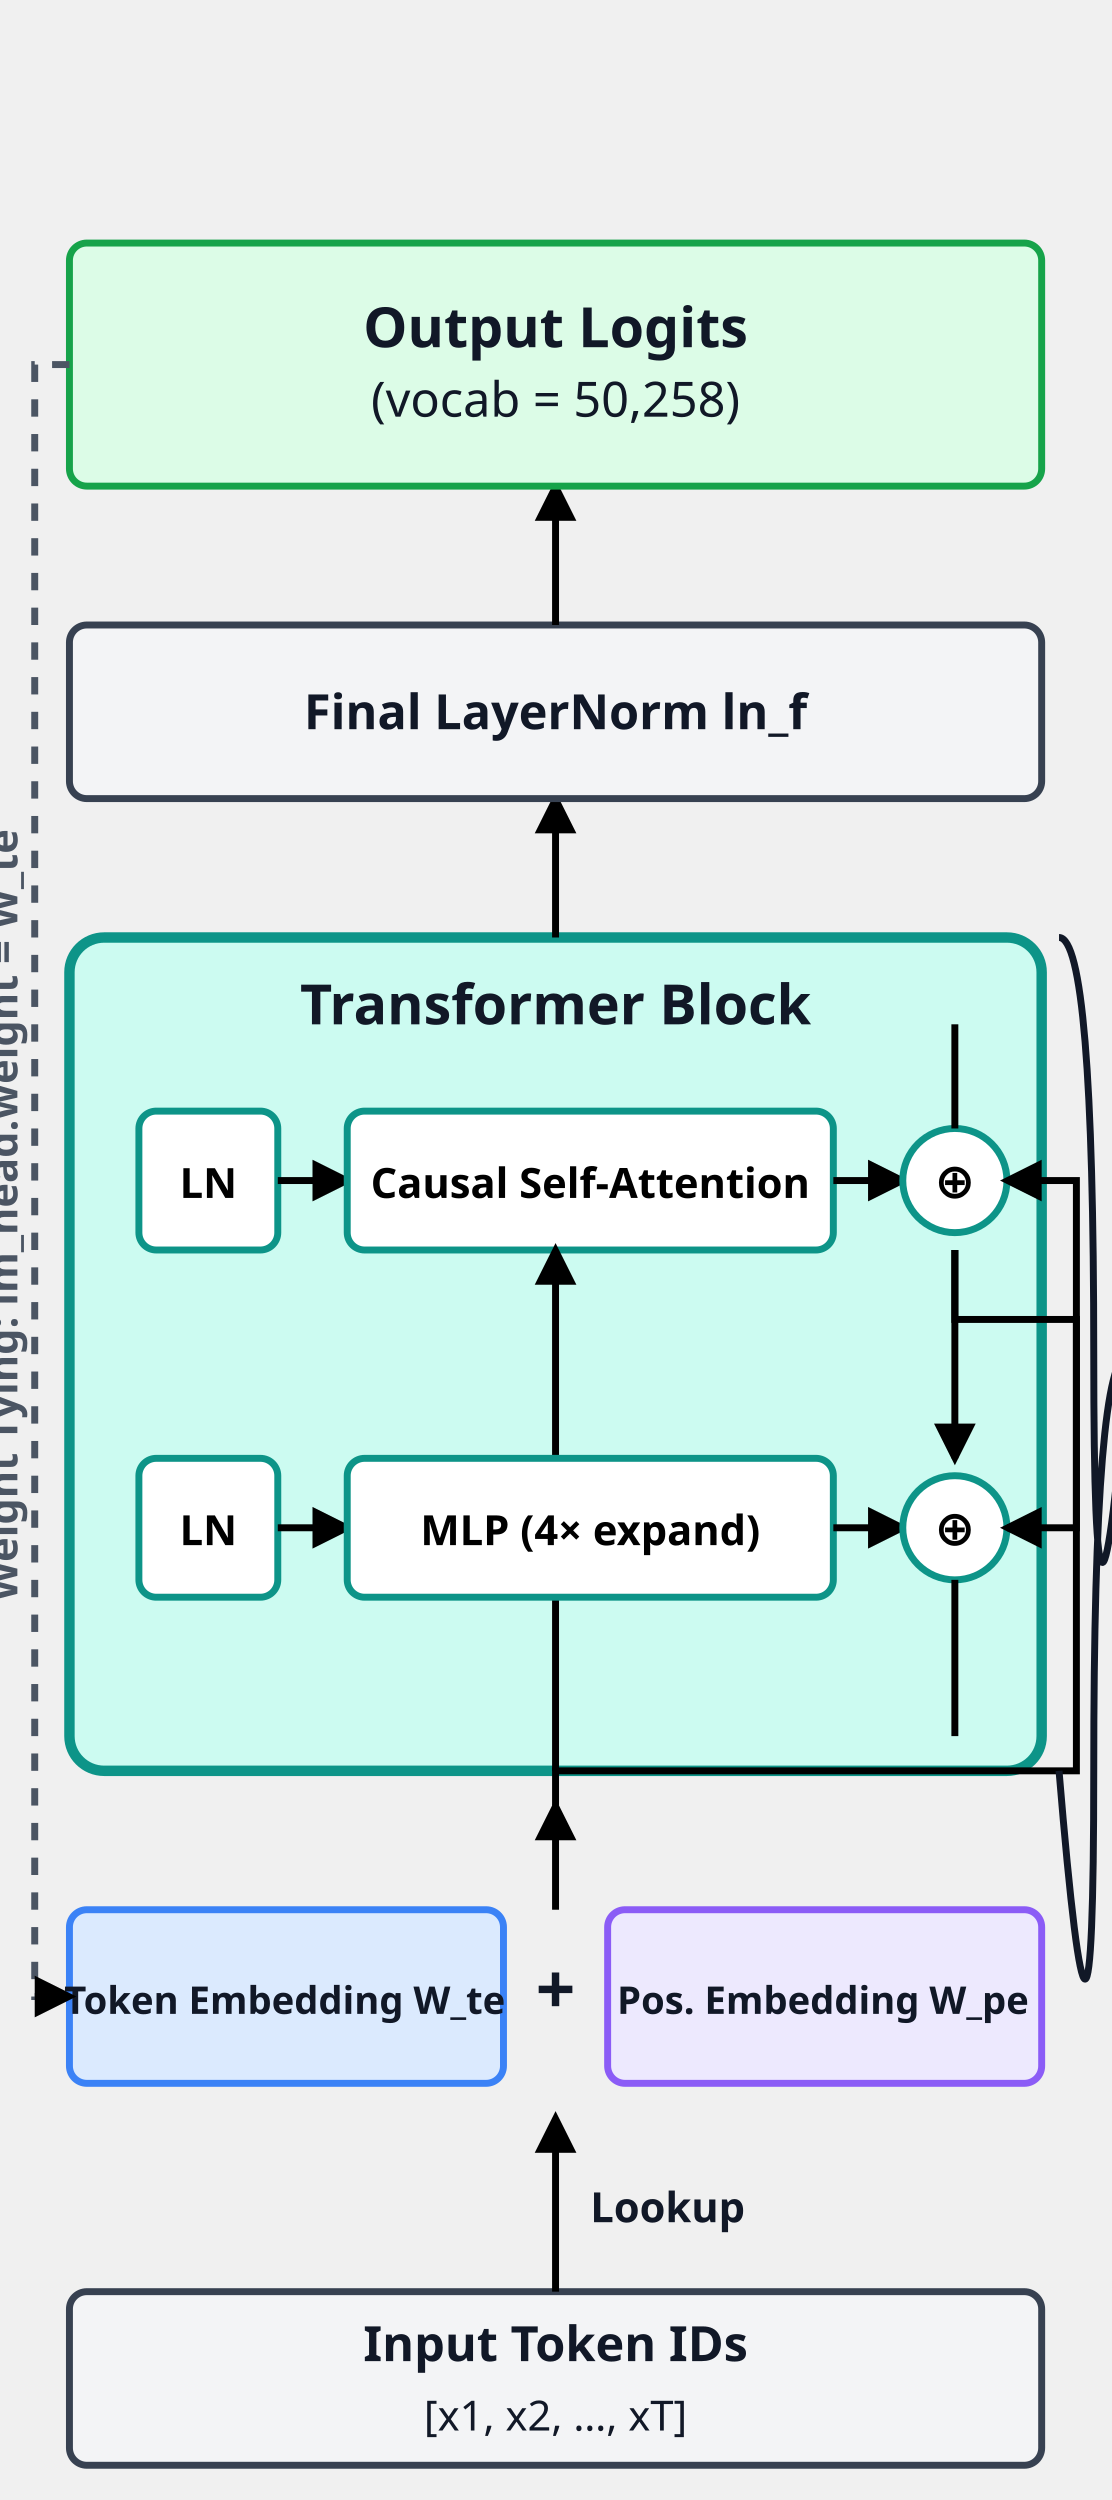
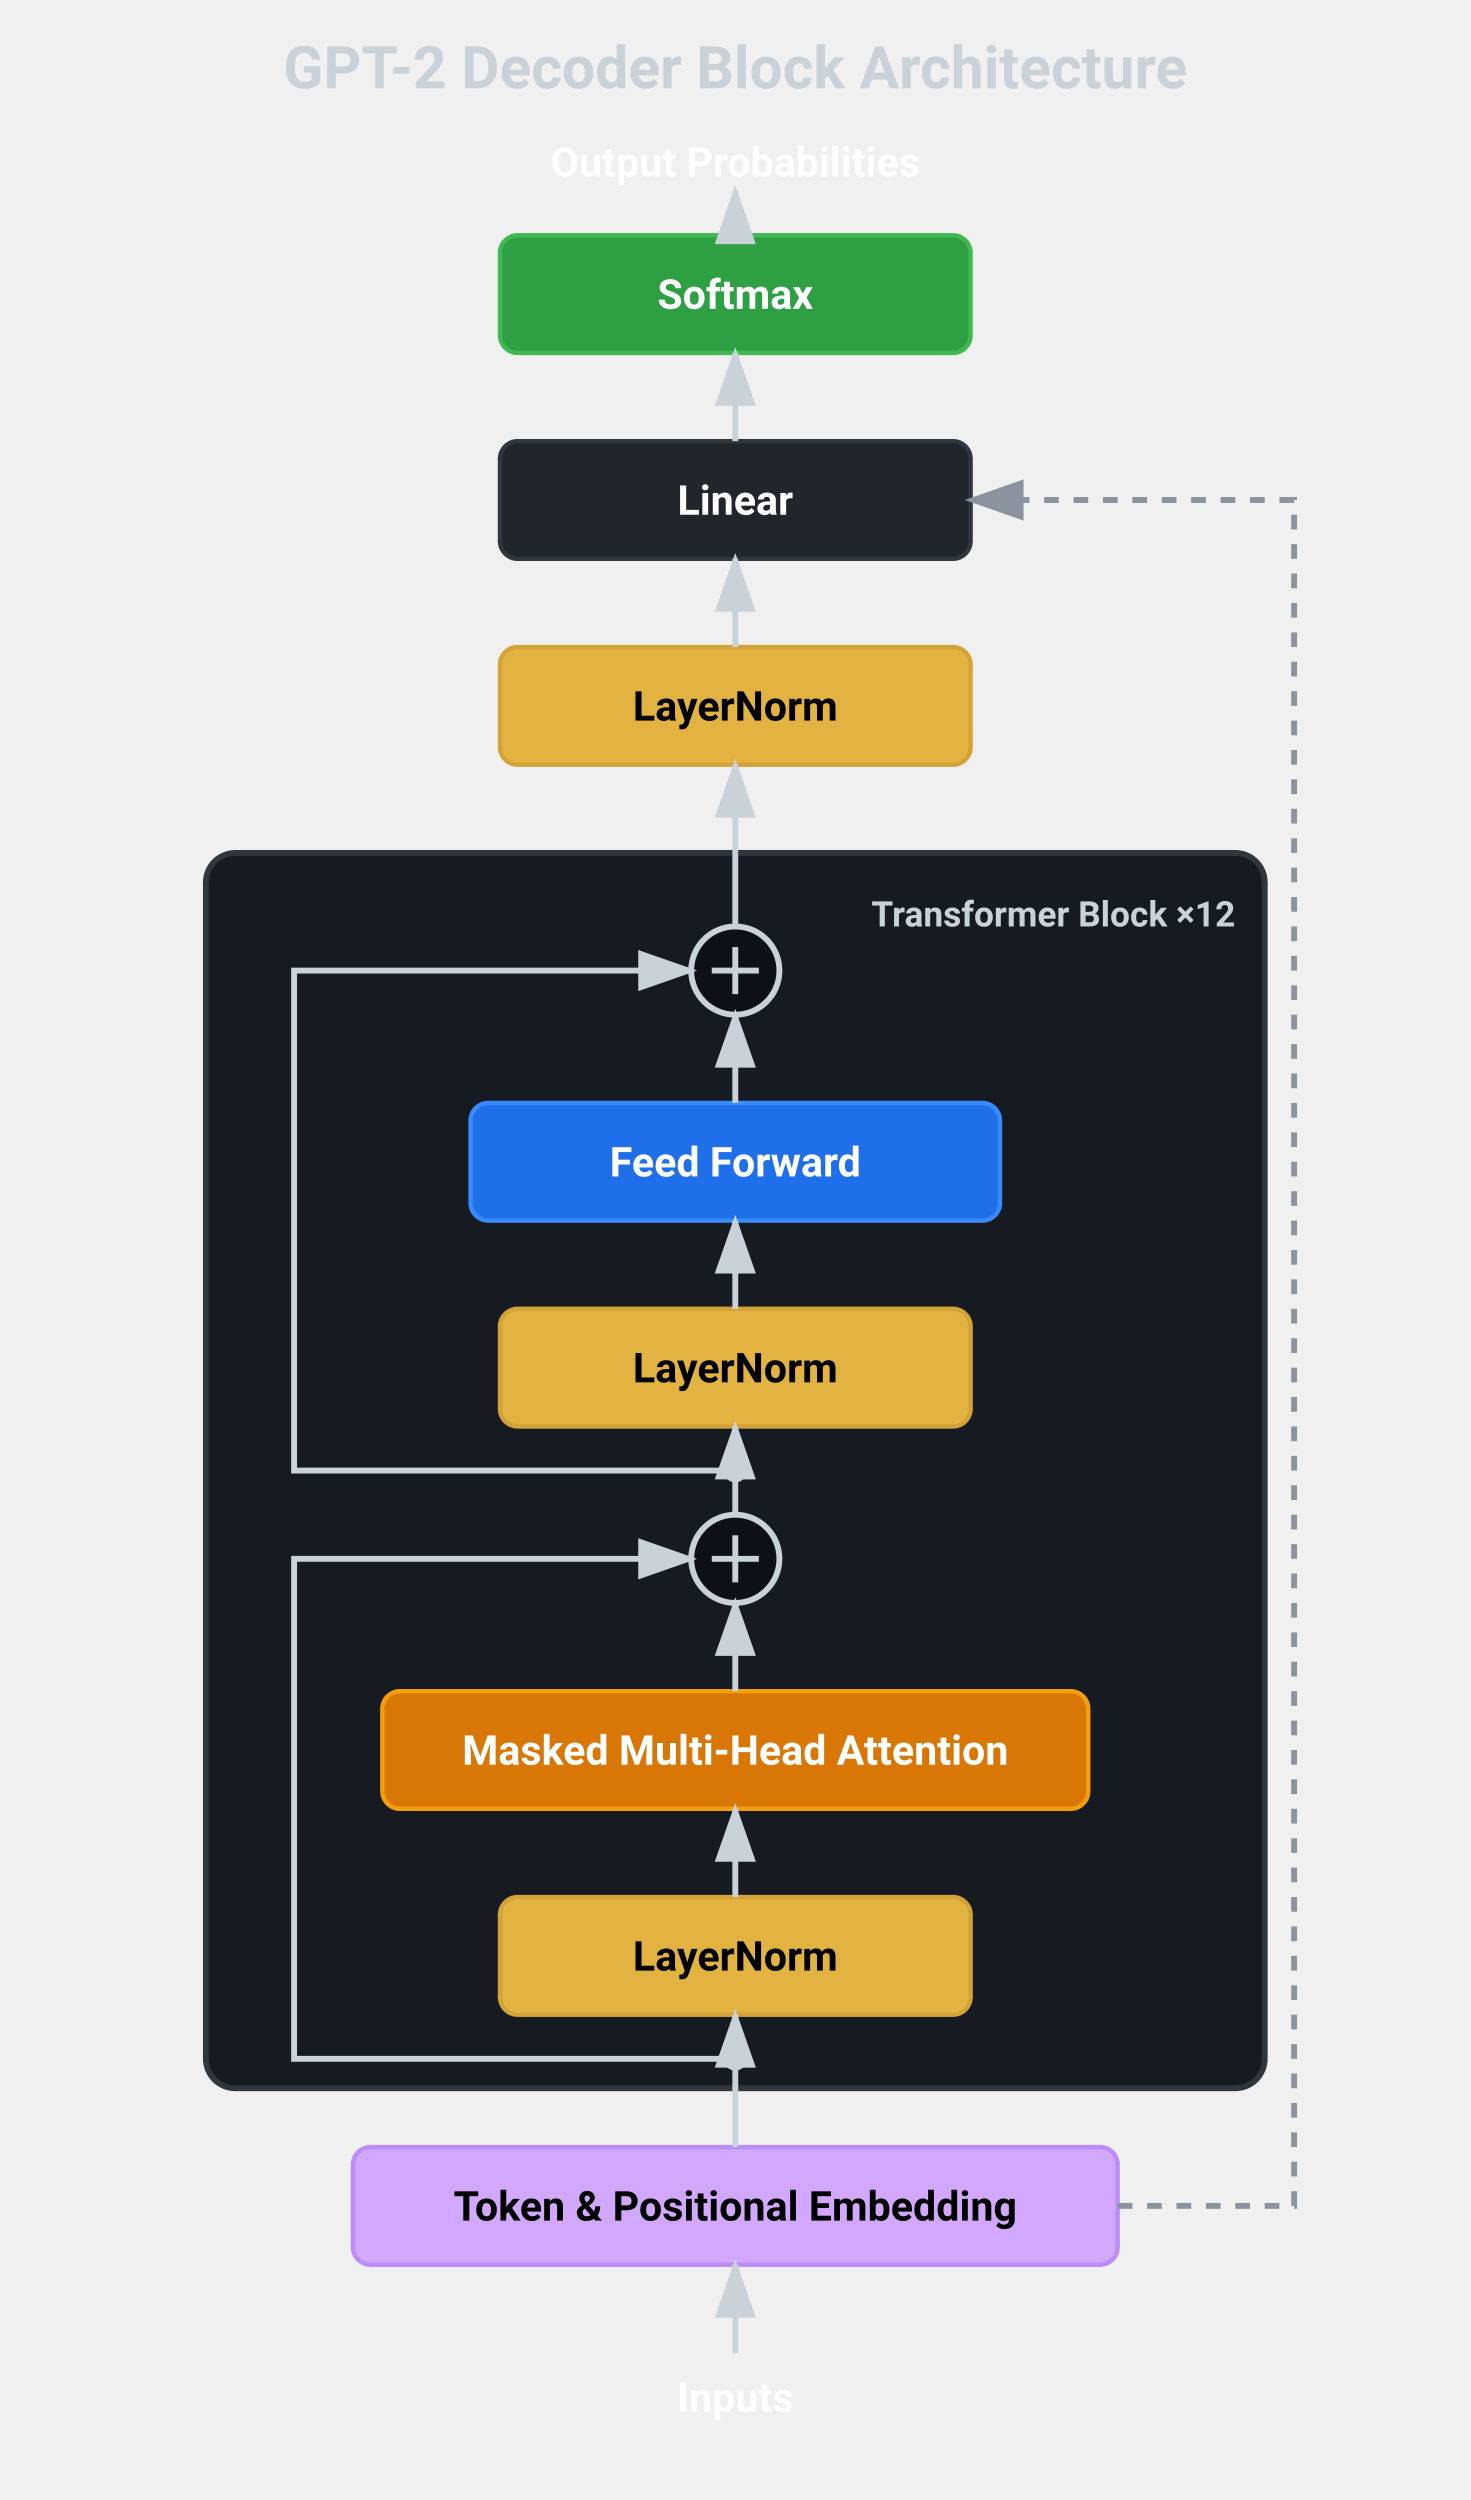
- <svg xmlns="http://www.w3.org/2000/svg" viewBox="0 0 320 720" width="320" height="720" style="background-color: white; font-family: sans-serif;">
+ <svg xmlns="http://www.w3.org/2000/svg" viewBox="0 0 500 850" width="100%" height="100%" style="background-color: #0d1117; font-family: -apple-system, BlinkMacSystemFont, 'Segoe UI', Roboto, Helvetica, Arial, sans-serif;">
+   <style>
+     .title { font-size: 20px; font-weight: bold; fill: #c9d1d9; text-anchor: middle; }
+     .box-text { font-size: 14px; text-anchor: middle; font-weight: 600; }
+     .box-text-dark { font-size: 14px; text-anchor: middle; font-weight: 600; fill: #000000; }
+     .box-text-light { font-size: 14px; text-anchor: middle; font-weight: 600; fill: #ffffff; }
+     .sub-text { font-size: 12px; fill: #8b949e; text-anchor: middle; }
+     .arrow { stroke: #c9d1d9; stroke-width: 2; fill: none; marker-end: url(#arrowhead); }
+     .dashed-arrow { stroke: #8b949e; stroke-width: 2; fill: none; stroke-dasharray: 5,5; marker-end: url(#arrowhead-grey); }
+     .line { stroke: #c9d1d9; stroke-width: 2; fill: none; }
+     .box { stroke-width: 1.5; rx: 6; }
+     .add-circle { fill: #0d1117; stroke: #c9d1d9; stroke-width: 2; }
+   </style>
  <defs>
-     <marker id="arrow_black" markerWidth="6" markerHeight="6" refX="5" refY="3" orient="auto">
-       <path d="M0,0 L6,3 L0,6 Z" fill="#000000" />
+     <marker id="arrowhead" markerWidth="10" markerHeight="7" refX="9" refY="3.5" orient="auto">
+       <polygon points="0 0, 10 3.5, 0 7" fill="#c9d1d9" />
+     </marker>
+     <marker id="arrowhead-grey" markerWidth="10" markerHeight="7" refX="9" refY="3.5" orient="auto">
+       <polygon points="0 0, 10 3.5, 0 7" fill="#8b949e" />
    </marker>
  </defs>
-   <g transform="translate(20, 0)">
-     <rect x="0" y="660" width="280" height="50" rx="5" fill="#F3F4F6" stroke="#374151" stroke-width="2" />
-     <text x="140" y="680" font-size="14" font-weight="bold" text-anchor="middle" fill="#111827">Input Token IDs</text>
-     <text x="140" y="700" font-size="12" text-anchor="middle" fill="#111827">[x1, x2, …, xT]</text>
-     <line x1="140" y1="660" x2="140" y2="610" stroke="#000" stroke-width="2" marker-end="url(#arrow_black)" />
-     <text x="150" y="640" font-size="12" font-weight="bold" fill="#111827">Lookup</text>
-     <rect x="0" y="550" width="125" height="50" rx="5" fill="#DBEAFE" stroke="#3B82F6" stroke-width="2" />
-     <text x="62" y="580" font-size="11" font-weight="bold" text-anchor="middle" fill="#111827">Token Embedding W_te</text>
-     <text x="140" y="580" font-size="20" font-weight="bold" text-anchor="middle" fill="#111827">+</text>
-     <rect x="155" y="550" width="125" height="50" rx="5" fill="#EDE9FE" stroke="#8B5CF6" stroke-width="2" />
-     <text x="217" y="580" font-size="11" font-weight="bold" text-anchor="middle" fill="#111827">Pos. Embedding W_pe</text>
-     <line x1="140" y1="550" x2="140" y2="520" stroke="#000" stroke-width="2" marker-end="url(#arrow_black)" />
-     <rect x="0" y="270" width="280" height="240" rx="10" fill="#CCFBF1" stroke="#0D9488" stroke-width="3" />
-     <text x="140" y="295" font-size="16" font-weight="bold" text-anchor="middle" fill="#111827">Transformer Block</text>
-     <rect x="20" y="320" width="40" height="40" rx="5" fill="#fff" stroke="#0D9488" stroke-width="2" />
-     <text x="40" y="345" font-size="12" font-weight="bold" text-anchor="middle">LN</text>
-     <line x1="60" y1="340" x2="80" y2="340" stroke="#000" stroke-width="2" marker-end="url(#arrow_black)" />
-     <rect x="80" y="320" width="140" height="40" rx="5" fill="#fff" stroke="#0D9488" stroke-width="2" />
-     <text x="150" y="345" font-size="12" font-weight="bold" text-anchor="middle">Causal Self-Attention</text>
-     <line x1="220" y1="340" x2="240" y2="340" stroke="#000" stroke-width="2" marker-end="url(#arrow_black)" />
-     <circle cx="255" cy="340" r="15" fill="#fff" stroke="#0D9488" stroke-width="2" />
-     <text x="255" y="345" font-size="14" font-weight="bold" text-anchor="middle">⊕</text>
-     <path d="M 140 520 L 140 510 L 290 510 L 290 340 L 270 340" fill="none" stroke="#000" stroke-width="2" marker-end="url(#arrow_black)" />
-     <line x1="140" y1="510" x2="140" y2="360" stroke="#000" stroke-width="2" marker-end="url(#arrow_black)" />
-     <line x1="255" y1="325" x2="255" y2="295" stroke="#000" stroke-width="2" />
-     <rect x="20" y="420" width="40" height="40" rx="5" fill="#fff" stroke="#0D9488" stroke-width="2" />
-     <text x="40" y="445" font-size="12" font-weight="bold" text-anchor="middle">LN</text>
-     <line x1="60" y1="440" x2="80" y2="440" stroke="#000" stroke-width="2" marker-end="url(#arrow_black)" />
-     <rect x="80" y="420" width="140" height="40" rx="5" fill="#fff" stroke="#0D9488" stroke-width="2" />
-     <text x="150" y="445" font-size="12" font-weight="bold" text-anchor="middle">MLP (4× expand)</text>
-     <line x1="220" y1="440" x2="240" y2="440" stroke="#000" stroke-width="2" marker-end="url(#arrow_black)" />
-     <circle cx="255" cy="440" r="15" fill="#fff" stroke="#0D9488" stroke-width="2" />
-     <text x="255" y="445" font-size="14" font-weight="bold" text-anchor="middle">⊕</text>
-     <path d="M 255 360 L 255 380 L 290 380 L 290 440 L 270 440" fill="none" stroke="#000" stroke-width="2" marker-end="url(#arrow_black)" />
-     <line x1="255" y1="360" x2="255" y2="420" stroke="#000" stroke-width="2" marker-end="url(#arrow_black)" />
-     <line x1="255" y1="455" x2="255" y2="500" stroke="#000" stroke-width="2" />
-     <path d="M 285 270 Q 295 270 295 390 T 305 390 Q 295 390 295 510 T 285 510" fill="none" stroke="#111827" stroke-width="2" />
-     <text x="315" y="395" font-size="16" font-weight="bold" fill="#111827">× 12</text>
-     <line x1="140" y1="270" x2="140" y2="230" stroke="#000" stroke-width="2" marker-end="url(#arrow_black)" />
-     <rect x="0" y="180" width="280" height="50" rx="5" fill="#F3F4F6" stroke="#374151" stroke-width="2" />
-     <text x="140" y="210" font-size="14" font-weight="bold" text-anchor="middle" fill="#111827">Final LayerNorm  ln_f</text>
-     <line x1="140" y1="180" x2="140" y2="140" stroke="#000" stroke-width="2" marker-end="url(#arrow_black)" />
-     <rect x="0" y="70" width="280" height="70" rx="5" fill="#DCFCE7" stroke="#16A34A" stroke-width="2" />
-     <text x="140" y="100" font-size="16" font-weight="bold" text-anchor="middle" fill="#111827">Output Logits</text>
-     <text x="140" y="120" font-size="14" text-anchor="middle" fill="#111827">(vocab = 50,258)</text>
-     <path d="M 0 105 L -10 105 L -10 575 L 0 575" fill="none" stroke="#4B5563" stroke-width="2" stroke-dasharray="5,5" marker-end="url(#arrow_black)" />
-     <text x="-15" y="350" font-size="12" font-weight="bold" fill="#4B5563" transform="rotate(-90 -15 350)" text-anchor="middle">Weight Tying: lm_head.weight = W_te</text>
-   </g>
+   <text x="250" y="30" class="title">GPT-2 Decoder Block Architecture</text>
+   <text x="250" y="60" class="box-text-light">Output Probabilities</text>
+   <rect x="170" y="80" width="160" height="40" fill="#2ea043" stroke="#3fb950" class="box" />
+   <text x="250" y="105" class="box-text-light">Softmax</text>
+   <rect x="170" y="150" width="160" height="40" fill="#21262d" stroke="#30363d" class="box" />
+   <text x="250" y="175" class="box-text-light">Linear</text>
+   <rect x="170" y="220" width="160" height="40" fill="#e3b341" stroke="#d4a338" class="box" />
+   <text x="250" y="245" class="box-text-dark">LayerNorm</text>
+   <rect x="70" y="290" width="360" height="420" fill="#161b22" stroke="#30363d" stroke-width="2" rx="10" />
+   <text x="420" y="315" class="sub-text" style="font-weight:bold; fill:#c9d1d9; text-anchor:end;">Transformer Block ×12</text>
+   <circle cx="250" cy="330" r="15" class="add-circle" />
+   <line x1="242" y1="330" x2="258" y2="330" class="line" />
+   <line x1="250" y1="322" x2="250" y2="338" class="line" />
+   <rect x="160" y="375" width="180" height="40" fill="#1f6feb" stroke="#388bfd" class="box" />
+   <text x="250" y="400" class="box-text-light">Feed Forward</text>
+   <rect x="170" y="445" width="160" height="40" fill="#e3b341" stroke="#d4a338" class="box" />
+   <text x="250" y="470" class="box-text-dark">LayerNorm</text>
+   <circle cx="250" cy="530" r="15" class="add-circle" />
+   <line x1="242" y1="530" x2="258" y2="530" class="line" />
+   <line x1="250" y1="522" x2="250" y2="538" class="line" />
+   <rect x="130" y="575" width="240" height="40" fill="#d97706" stroke="#f59e0b" class="box" />
+   <text x="250" y="600" class="box-text-light">Masked Multi-Head Attention</text>
+   <rect x="170" y="645" width="160" height="40" fill="#e3b341" stroke="#d4a338" class="box" />
+   <text x="250" y="670" class="box-text-dark">LayerNorm</text>
+   <rect x="120" y="730" width="260" height="40" fill="#d2a8ff" stroke="#bc8cff" class="box" />
+   <text x="250" y="755" class="box-text-dark">Token &amp; Positional Embedding</text>
+   <text x="250" y="820" class="box-text-light">Inputs</text>
+   <line x1="250" y1="800" x2="250" y2="770" class="arrow" />
+   <line x1="250" y1="730" x2="250" y2="700" class="line" />
+   <circle cx="250" cy="700" r="4" fill="#c9d1d9" />
+   <path d="M 250 700 L 100 700 L 100 530 L 235 530" class="arrow" />
+   <line x1="250" y1="700" x2="250" y2="685" class="arrow" />
+   <line x1="250" y1="645" x2="250" y2="615" class="arrow" />
+   <line x1="250" y1="575" x2="250" y2="545" class="arrow" />
+   <line x1="250" y1="515" x2="250" y2="500" class="line" />
+   <circle cx="250" cy="500" r="4" fill="#c9d1d9" />
+   <path d="M 250 500 L 100 500 L 100 330 L 235 330" class="arrow" />
+   <line x1="250" y1="500" x2="250" y2="485" class="arrow" />
+   <line x1="250" y1="445" x2="250" y2="415" class="arrow" />
+   <line x1="250" y1="375" x2="250" y2="345" class="arrow" />
+   <line x1="250" y1="315" x2="250" y2="260" class="arrow" />
+   <line x1="250" y1="220" x2="250" y2="190" class="arrow" />
+   <line x1="250" y1="150" x2="250" y2="120" class="arrow" />
+   <line x1="250" y1="80" x2="250" y2="65" class="arrow" />
+   <path d="M 380 750 L 440 750 L 440 170 L 330 170" class="dashed-arrow" />
+   <text x="450" y="460" class="sub-text" style="transform: rotate(-90deg); transform-origin: 450px 460px;">Weight Tying: lm_head.weight = W_te</text>
</svg>
